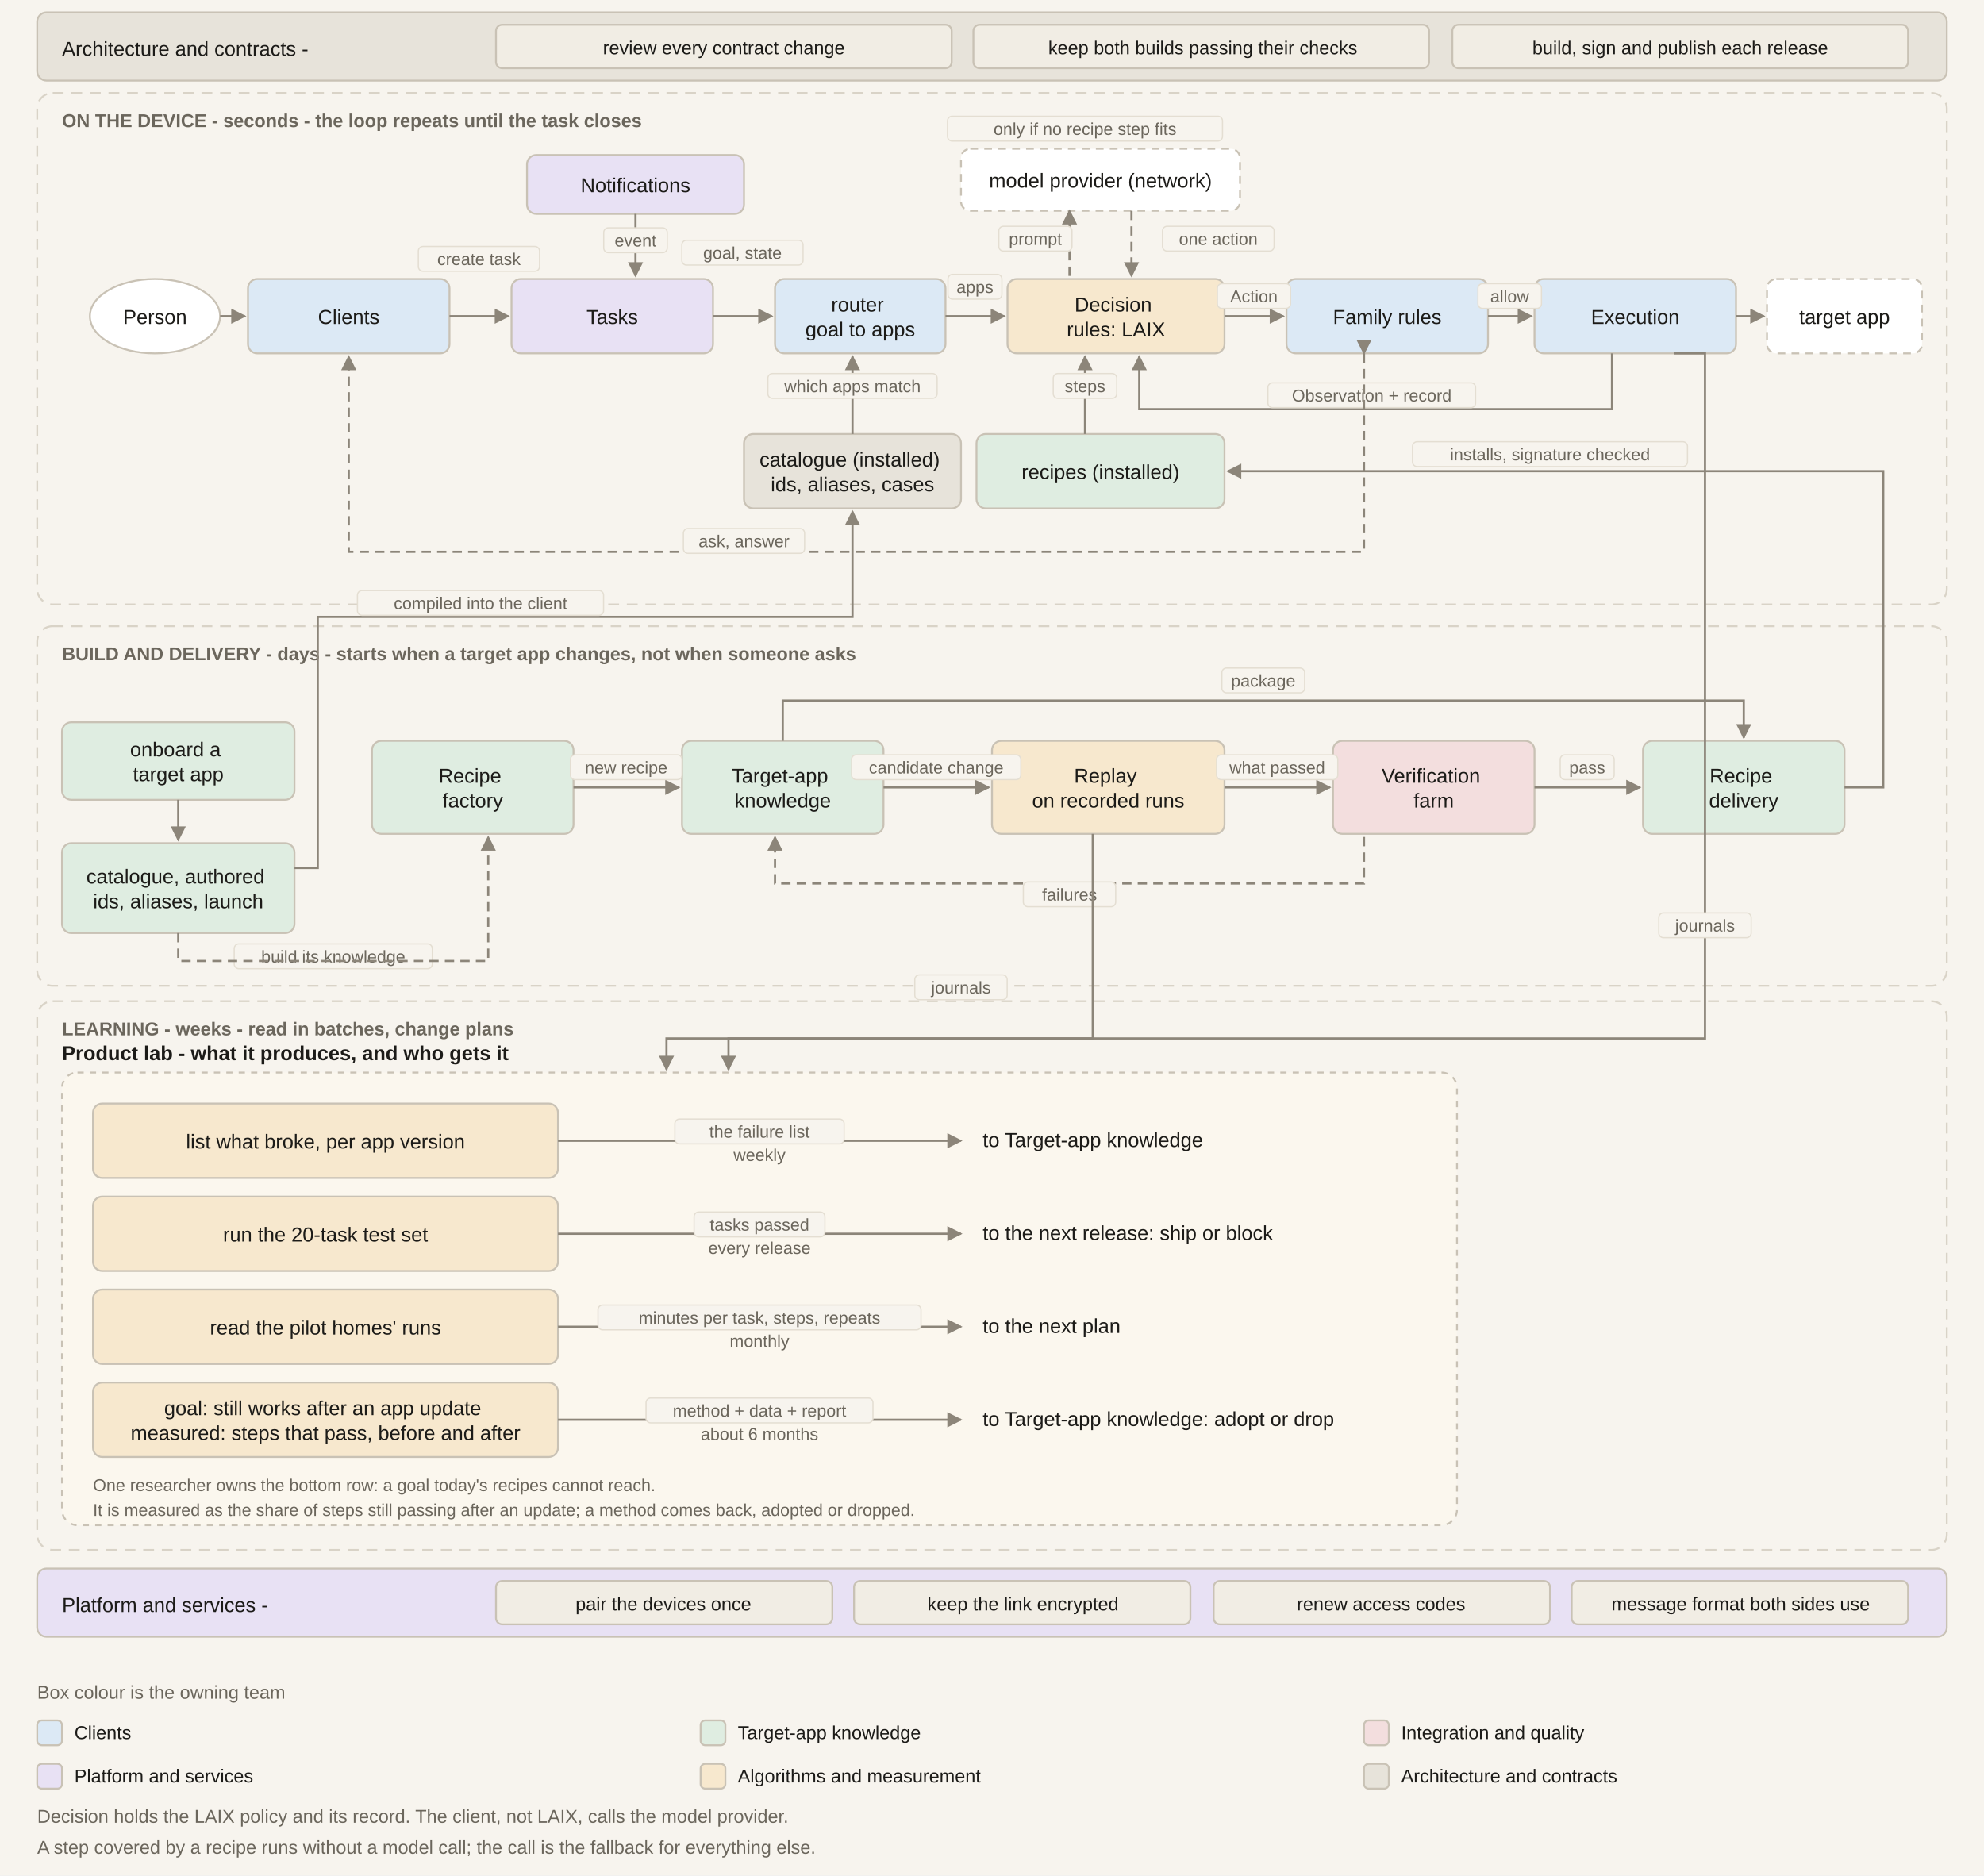
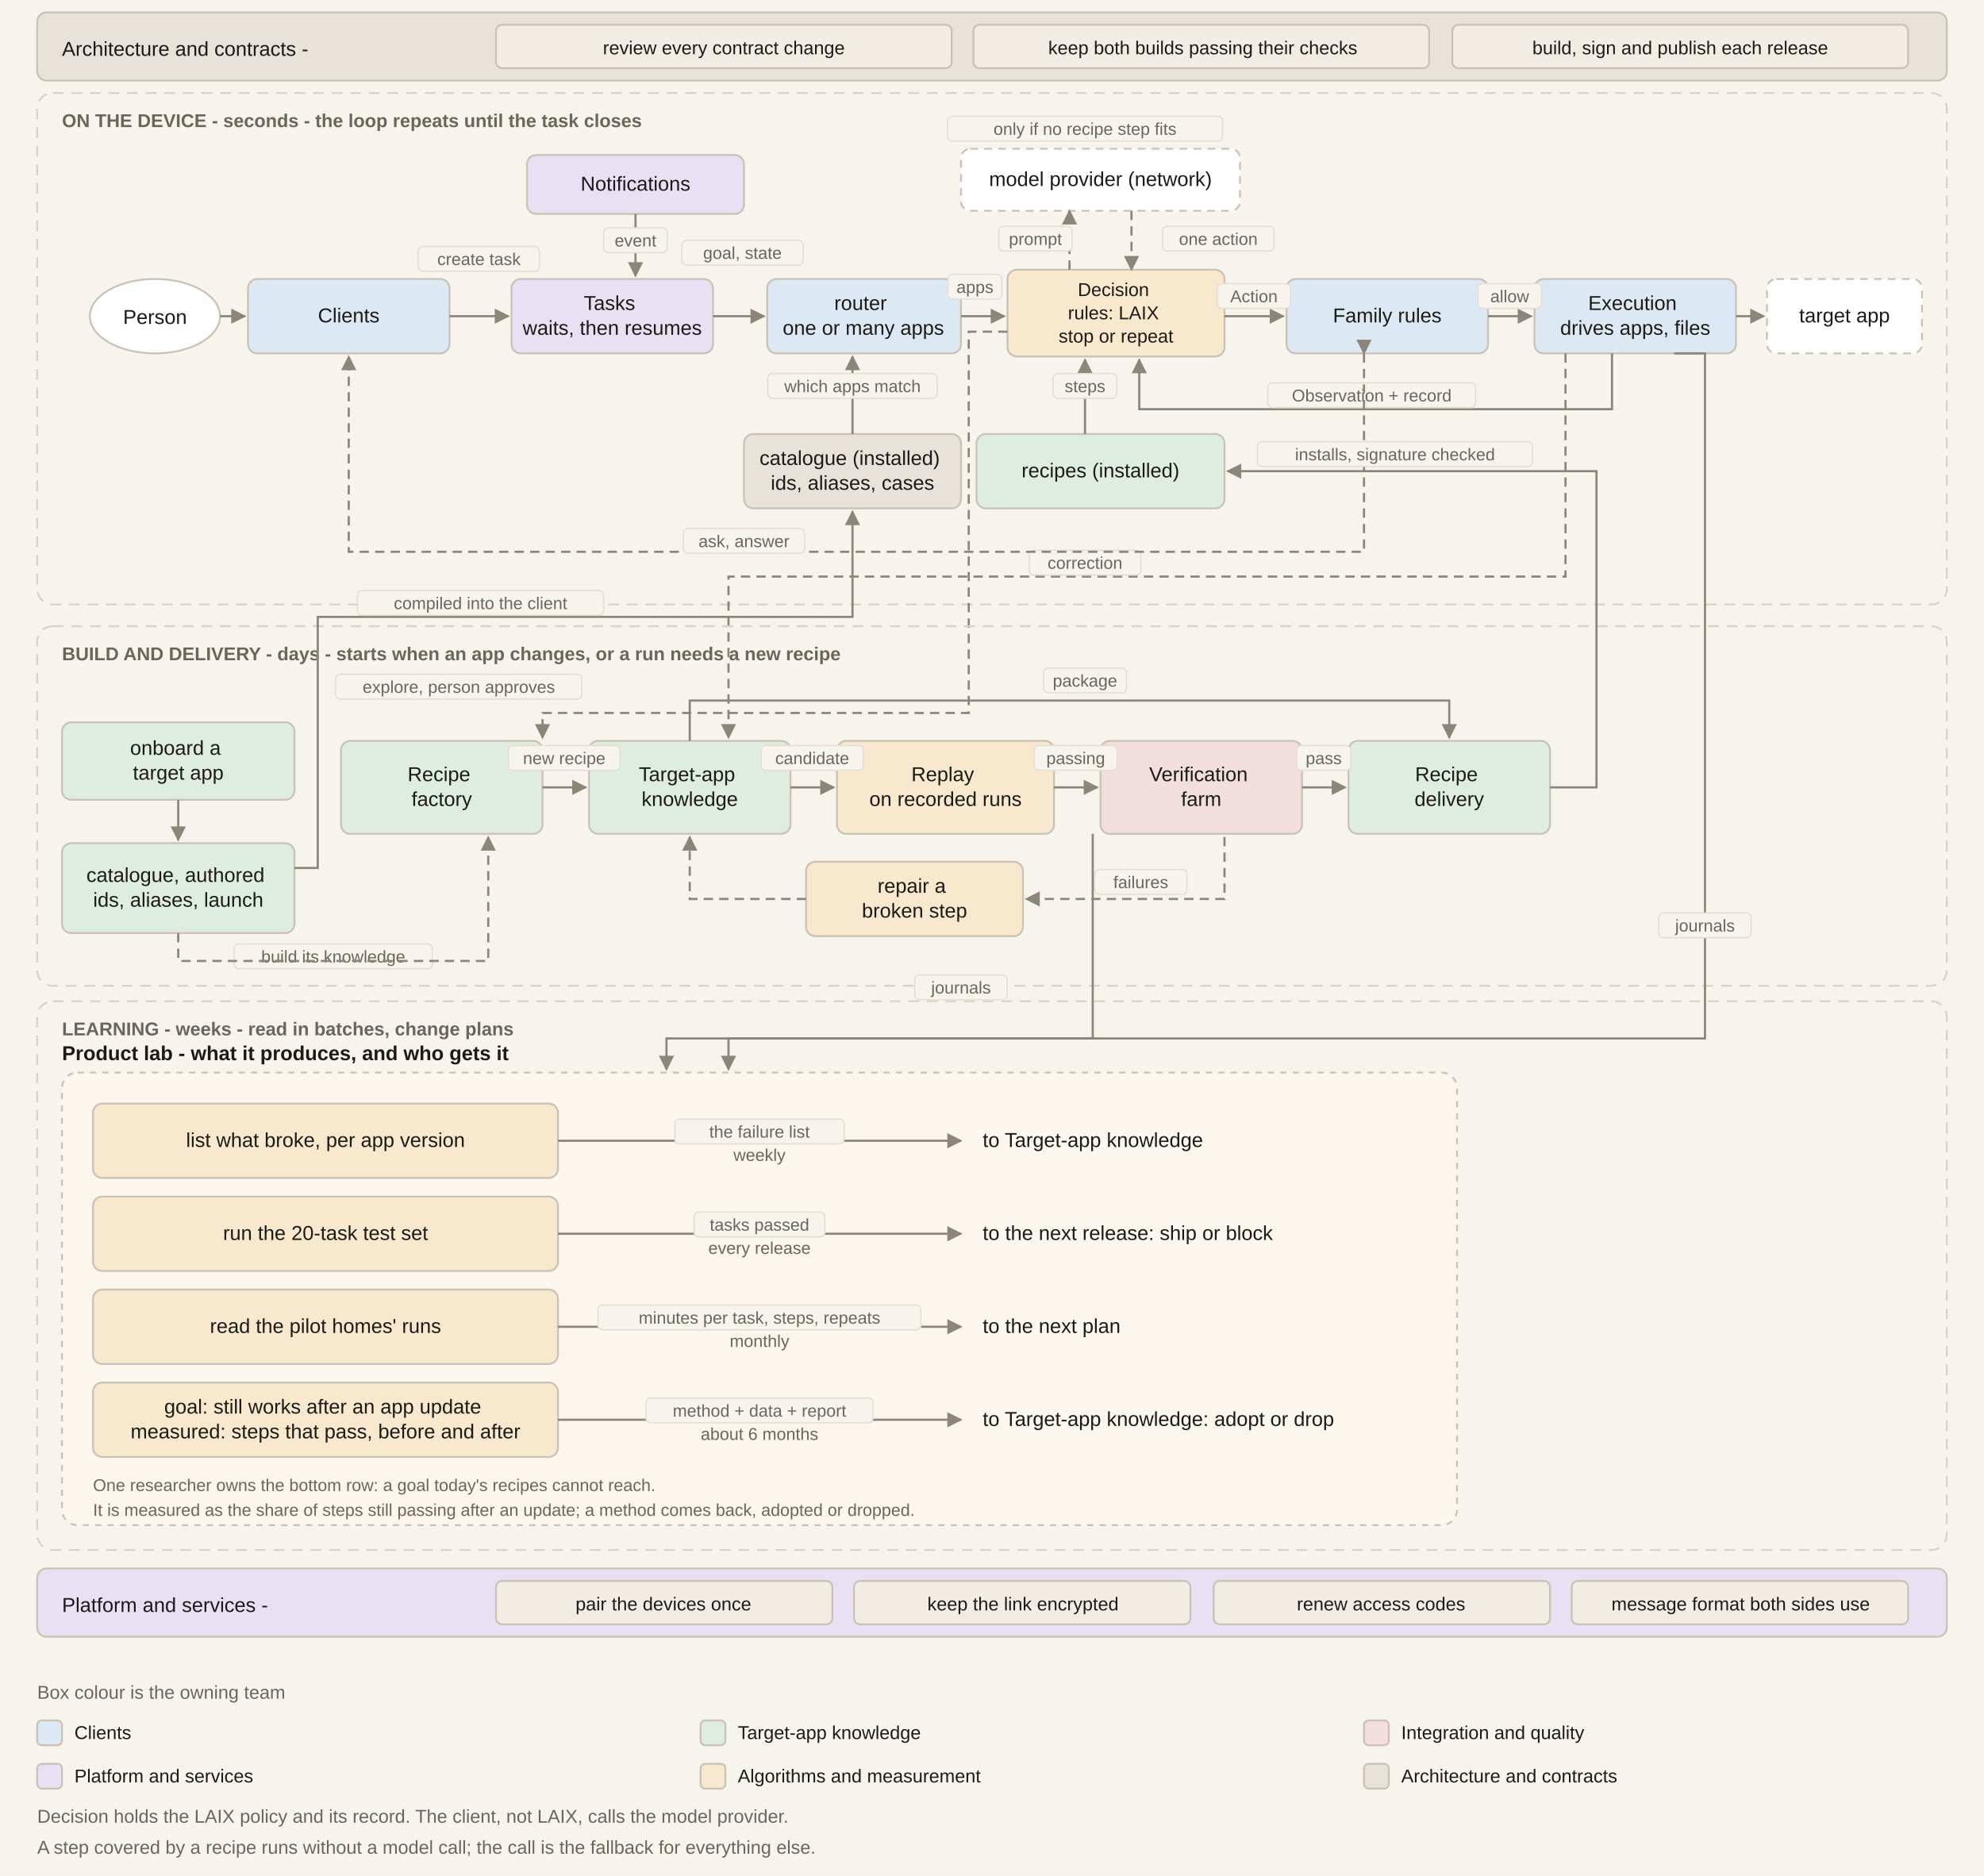
<svg xmlns="http://www.w3.org/2000/svg" width="1280" height="1210" viewBox="0 0 1280 1210" font-family="Segoe UI, Arial, sans-serif">
  <defs>
    <marker id="head" viewBox="0 0 10 10" refX="9" refY="5" markerWidth="7" markerHeight="7" orient="auto-start-reverse">
      <path d="M0,0 L10,5 L0,10 z" fill="#8C8579" />
    </marker>
    <marker id="tail" viewBox="0 0 10 10" refX="1" refY="5" markerWidth="7" markerHeight="7" orient="auto-start-reverse">
      <path d="M10,0 L0,5 L10,10 z" fill="#8C8579" />
    </marker>
  </defs>
  <rect x="0" y="0" width="1280" height="1210" rx="0" fill="#F7F4EE" stroke="none" stroke-width="1.2" />
  <rect x="24" y="8" width="1232" height="44" rx="6" fill="#E7E3DA" stroke="#C9C2B5" stroke-width="1.2" />
  <text x="40" y="36" font-size="13" fill="#1C1B18" font-weight="400" text-anchor="start">
    <tspan x="40" dy="0">Architecture and contracts -</tspan>
  </text>
  <rect x="320" y="16" width="294" height="28" rx="4" fill="#F1EDE4" stroke="#C9C2B5" stroke-width="1.2" />
  <text x="467" y="35" font-size="12" fill="#1C1B18" font-weight="400" text-anchor="middle">
    <tspan x="467" dy="0">review every contract change</tspan>
  </text>
  <rect x="628" y="16" width="294" height="28" rx="4" fill="#F1EDE4" stroke="#C9C2B5" stroke-width="1.2" />
  <text x="776" y="35" font-size="12" fill="#1C1B18" font-weight="400" text-anchor="middle">
    <tspan x="776" dy="0">keep both builds passing their checks</tspan>
  </text>
  <rect x="937" y="16" width="294" height="28" rx="4" fill="#F1EDE4" stroke="#C9C2B5" stroke-width="1.2" />
  <text x="1084" y="35" font-size="12" fill="#1C1B18" font-weight="400" text-anchor="middle">
    <tspan x="1084" dy="0">build, sign and publish each release</tspan>
  </text>
  <rect x="24" y="60" width="1232" height="330" rx="10" fill="none" stroke="#D9D3C7" stroke-width="1.2" stroke-dasharray="7 5" />
  <text x="40" y="82" font-size="12" fill="#6B665C" font-weight="600" text-anchor="start">
    <tspan x="40" dy="0">ON THE DEVICE - seconds - the loop repeats until the task closes</tspan>
  </text>
  <ellipse cx="100" cy="204" rx="42" ry="24" fill="#FFFFFF" stroke="#C9C2B5" stroke-width="1.2" />
  <text x="100" y="209" font-size="13" fill="#1C1B18" font-weight="400" text-anchor="middle">
    <tspan x="100" dy="0">Person</tspan>
  </text>
  <rect x="160" y="180" width="130" height="48" rx="6" fill="#DCE9F5" stroke="#C9C2B5" stroke-width="1.2" />
-   <text x="225" y="209" font-size="13" fill="#1C1B18" font-weight="400" text-anchor="middle">
+   <text x="225" y="208" font-size="13" fill="#1C1B18" font-weight="400" text-anchor="middle">
    <tspan x="225" dy="0">Clients</tspan>
  </text>
  <rect x="330" y="180" width="130" height="48" rx="6" fill="#E8E1F4" stroke="#C9C2B5" stroke-width="1.2" />
-   <text x="395" y="209" font-size="13" fill="#1C1B18" font-weight="400" text-anchor="middle">
+   <text x="395" y="200" font-size="13" fill="#1C1B18" font-weight="400" text-anchor="middle">
    <tspan x="395" dy="0">Tasks</tspan>
-   </text>
-   <rect x="500" y="180" width="110" height="48" rx="6" fill="#DCE9F5" stroke="#C9C2B5" stroke-width="1.2" />
-   <text x="555" y="201" font-size="13" fill="#1C1B18" font-weight="400" text-anchor="middle">
-     <tspan x="555" dy="0">router</tspan>
-     <tspan x="555" dy="16">goal to apps</tspan>
-   </text>
-   <rect x="650" y="180" width="140" height="48" rx="6" fill="#F7E8CE" stroke="#C9C2B5" stroke-width="1.2" />
-   <text x="720" y="201" font-size="13" fill="#1C1B18" font-weight="400" text-anchor="middle">
+     <tspan x="395" dy="16">waits, then resumes</tspan>
+   </text>
+   <rect x="495" y="180" width="125" height="48" rx="6" fill="#DCE9F5" stroke="#C9C2B5" stroke-width="1.2" />
+   <text x="557" y="200" font-size="13" fill="#1C1B18" font-weight="400" text-anchor="middle">
+     <tspan x="557" dy="0">router</tspan>
+     <tspan x="557" dy="16">one or many apps</tspan>
+   </text>
+   <rect x="650" y="174" width="140" height="56" rx="6" fill="#F7E8CE" stroke="#C9C2B5" stroke-width="1.2" />
+   <text x="720" y="191" font-size="12" fill="#1C1B18" font-weight="400" text-anchor="middle">
    <tspan x="720" dy="0">Decision</tspan>
-     <tspan x="720" dy="16">rules: LAIX</tspan>
+     <tspan x="720" dy="15">rules: LAIX</tspan>
+     <tspan x="720" dy="15">stop or repeat</tspan>
  </text>
  <rect x="830" y="180" width="130" height="48" rx="6" fill="#DCE9F5" stroke="#C9C2B5" stroke-width="1.2" />
-   <text x="895" y="209" font-size="13" fill="#1C1B18" font-weight="400" text-anchor="middle">
+   <text x="895" y="208" font-size="13" fill="#1C1B18" font-weight="400" text-anchor="middle">
    <tspan x="895" dy="0">Family rules</tspan>
  </text>
  <rect x="990" y="180" width="130" height="48" rx="6" fill="#DCE9F5" stroke="#C9C2B5" stroke-width="1.2" />
-   <text x="1055" y="209" font-size="13" fill="#1C1B18" font-weight="400" text-anchor="middle">
+   <text x="1055" y="200" font-size="13" fill="#1C1B18" font-weight="400" text-anchor="middle">
    <tspan x="1055" dy="0">Execution</tspan>
+     <tspan x="1055" dy="16">drives apps, files</tspan>
  </text>
  <rect x="1140" y="180" width="100" height="48" rx="6" fill="#FFFFFF" stroke="#C9C2B5" stroke-width="1.2" stroke-dasharray="5 4" />
-   <text x="1190" y="209" font-size="13" fill="#1C1B18" font-weight="400" text-anchor="middle">
+   <text x="1190" y="208" font-size="13" fill="#1C1B18" font-weight="400" text-anchor="middle">
    <tspan x="1190" dy="0">target app</tspan>
  </text>
  <rect x="340" y="100" width="140" height="38" rx="6" fill="#E8E1F4" stroke="#C9C2B5" stroke-width="1.2" />
-   <text x="410" y="124" font-size="13" fill="#1C1B18" font-weight="400" text-anchor="middle">
+   <text x="410" y="123" font-size="13" fill="#1C1B18" font-weight="400" text-anchor="middle">
    <tspan x="410" dy="0">Notifications</tspan>
  </text>
  <rect x="620" y="96" width="180" height="40" rx="6" fill="#FFFFFF" stroke="#C9C2B5" stroke-width="1.2" stroke-dasharray="5 4" />
-   <text x="710" y="121" font-size="13" fill="#1C1B18" font-weight="400" text-anchor="middle">
+   <text x="710" y="120" font-size="13" fill="#1C1B18" font-weight="400" text-anchor="middle">
    <tspan x="710" dy="0">model provider (network)</tspan>
  </text>
  <rect x="480" y="280" width="140" height="48" rx="6" fill="#E7E3DA" stroke="#C9C2B5" stroke-width="1.2" />
-   <text x="550" y="301" font-size="13" fill="#1C1B18" font-weight="400" text-anchor="middle">
+   <text x="550" y="300" font-size="13" fill="#1C1B18" font-weight="400" text-anchor="middle">
    <tspan x="550" dy="0">catalogue (installed)</tspan>
    <tspan x="550" dy="16">ids, aliases, cases</tspan>
  </text>
  <rect x="630" y="280" width="160" height="48" rx="6" fill="#DFEDE1" stroke="#C9C2B5" stroke-width="1.2" />
-   <text x="710" y="309" font-size="13" fill="#1C1B18" font-weight="400" text-anchor="middle">
+   <text x="710" y="308" font-size="13" fill="#1C1B18" font-weight="400" text-anchor="middle">
    <tspan x="710" dy="0">recipes (installed)</tspan>
  </text>
  <path d="M142,204 L158,204" fill="none" stroke="#8C8579" stroke-width="1.4" marker-end="url(#head)" />
  <path d="M290,204 L328,204" fill="none" stroke="#8C8579" stroke-width="1.4" marker-end="url(#head)" />
  <g>
    <rect x="269.9" y="159" width="78.2" height="16" rx="3" fill="#F7F4EE" stroke="#E4DED2" stroke-width="0.8" />
    <text x="309" y="171" font-size="11" fill="#6B665C" font-weight="400" text-anchor="middle">
      <tspan x="309" dy="0">create task</tspan>
    </text>
  </g>
-   <path d="M460,204 L498,204" fill="none" stroke="#8C8579" stroke-width="1.4" marker-end="url(#head)" />
+   <path d="M460,204 L493,204" fill="none" stroke="#8C8579" stroke-width="1.4" marker-end="url(#head)" />
  <g>
    <rect x="439.9" y="155" width="78.2" height="16" rx="3" fill="#F7F4EE" stroke="#E4DED2" stroke-width="0.8" />
    <text x="479" y="167" font-size="11" fill="#6B665C" font-weight="400" text-anchor="middle">
      <tspan x="479" dy="0">goal, state</tspan>
    </text>
  </g>
-   <path d="M610,204 L648,204" fill="none" stroke="#8C8579" stroke-width="1.4" marker-end="url(#head)" />
+   <path d="M620,204 L648,204" fill="none" stroke="#8C8579" stroke-width="1.4" marker-end="url(#head)" />
  <g>
    <rect x="611.6" y="177" width="34.8" height="16" rx="3" fill="#F7F4EE" stroke="#E4DED2" stroke-width="0.8" />
    <text x="629" y="189" font-size="11" fill="#6B665C" font-weight="400" text-anchor="middle">
      <tspan x="629" dy="0">apps</tspan>
    </text>
  </g>
  <path d="M790,204 L828,204" fill="none" stroke="#8C8579" stroke-width="1.4" marker-end="url(#head)" />
  <g>
    <rect x="785.4" y="183" width="47.2" height="16" rx="3" fill="#F7F4EE" stroke="#E4DED2" stroke-width="0.8" />
    <text x="809" y="195" font-size="11" fill="#6B665C" font-weight="400" text-anchor="middle">
      <tspan x="809" dy="0">Action</tspan>
    </text>
  </g>
  <path d="M960,204 L988,204" fill="none" stroke="#8C8579" stroke-width="1.4" marker-end="url(#head)" />
  <g>
    <rect x="953.5" y="183" width="41.0" height="16" rx="3" fill="#F7F4EE" stroke="#E4DED2" stroke-width="0.8" />
    <text x="974" y="195" font-size="11" fill="#6B665C" font-weight="400" text-anchor="middle">
      <tspan x="974" dy="0">allow</tspan>
    </text>
  </g>
  <path d="M1120,204 L1138,204" fill="none" stroke="#8C8579" stroke-width="1.4" marker-end="url(#head)" />
  <path d="M410,138 L410,178" fill="none" stroke="#8C8579" stroke-width="1.4" marker-end="url(#head)" />
  <g>
    <rect x="389.5" y="147" width="41.0" height="16" rx="3" fill="#F7F4EE" stroke="#E4DED2" stroke-width="0.8" />
    <text x="410" y="159" font-size="11" fill="#6B665C" font-weight="400" text-anchor="middle">
      <tspan x="410" dy="0">event</tspan>
    </text>
  </g>
-   <path d="M690,178 L690,136" fill="none" stroke="#8C8579" stroke-width="1.4" stroke-dasharray="6 4" marker-end="url(#head)" />
-   <path d="M730,136 L730,178" fill="none" stroke="#8C8579" stroke-width="1.4" stroke-dasharray="6 4" marker-end="url(#head)" />
+   <path d="M690,174 L690,136" fill="none" stroke="#8C8579" stroke-width="1.4" stroke-dasharray="6 4" marker-end="url(#head)" />
+   <path d="M730,136 L730,174" fill="none" stroke="#8C8579" stroke-width="1.4" stroke-dasharray="6 4" marker-end="url(#head)" />
  <g>
    <rect x="644.4" y="146" width="47.2" height="16" rx="3" fill="#F7F4EE" stroke="#E4DED2" stroke-width="0.8" />
    <text x="668" y="158" font-size="11" fill="#6B665C" font-weight="400" text-anchor="middle">
      <tspan x="668" dy="0">prompt</tspan>
    </text>
  </g>
  <g>
    <rect x="750.0" y="146" width="72.0" height="16" rx="3" fill="#F7F4EE" stroke="#E4DED2" stroke-width="0.8" />
    <text x="786" y="158" font-size="11" fill="#6B665C" font-weight="400" text-anchor="middle">
      <tspan x="786" dy="0">one action</tspan>
    </text>
  </g>
  <g>
    <rect x="611.3" y="75" width="177.4" height="16" rx="3" fill="#F7F4EE" stroke="#E4DED2" stroke-width="0.8" />
    <text x="700" y="87" font-size="11" fill="#6B665C" font-weight="400" text-anchor="middle">
      <tspan x="700" dy="0">only if no recipe step fits</tspan>
    </text>
  </g>
  <path d="M550,280 L550,230" fill="none" stroke="#8C8579" stroke-width="1.4" marker-end="url(#head)" />
  <g>
    <rect x="495.4" y="241" width="109.2" height="16" rx="3" fill="#F7F4EE" stroke="#E4DED2" stroke-width="0.8" />
    <text x="550" y="253" font-size="11" fill="#6B665C" font-weight="400" text-anchor="middle">
      <tspan x="550" dy="0">which apps match</tspan>
    </text>
  </g>
-   <path d="M700,280 L700,230" fill="none" stroke="#8C8579" stroke-width="1.4" marker-end="url(#head)" />
+   <path d="M700,280 L700,232" fill="none" stroke="#8C8579" stroke-width="1.4" marker-end="url(#head)" />
  <g>
    <rect x="679.5" y="241" width="41.0" height="16" rx="3" fill="#F7F4EE" stroke="#E4DED2" stroke-width="0.8" />
    <text x="700" y="253" font-size="11" fill="#6B665C" font-weight="400" text-anchor="middle">
      <tspan x="700" dy="0">steps</tspan>
    </text>
  </g>
-   <path d="M1040,228 L1040,264 L735,264 L735,230" fill="none" stroke="#8C8579" stroke-width="1.4" marker-end="url(#head)" />
+   <path d="M1040,228 L1040,264 L735,264 L735,232" fill="none" stroke="#8C8579" stroke-width="1.4" marker-end="url(#head)" />
  <g>
    <rect x="818.0" y="247" width="134.0" height="16" rx="3" fill="#F7F4EE" stroke="#E4DED2" stroke-width="0.8" />
    <text x="885" y="259" font-size="11" fill="#6B665C" font-weight="400" text-anchor="middle">
      <tspan x="885" dy="0">Observation + record</tspan>
    </text>
  </g>
+   <path d="M1010,228 L1010,372 L470,372 L470,476" fill="none" stroke="#8C8579" stroke-width="1.4" stroke-dasharray="6 4" marker-end="url(#head)" />
+   <g>
+     <rect x="664.0" y="355" width="72.0" height="16" rx="3" fill="#F7F4EE" stroke="#E4DED2" stroke-width="0.8" />
+     <text x="700" y="367" font-size="11" fill="#6B665C" font-weight="400" text-anchor="middle">
+       <tspan x="700" dy="0">correction</tspan>
+     </text>
+   </g>
+   <path d="M650,214 L625,214 L625,460 L350,460 L350,476" fill="none" stroke="#8C8579" stroke-width="1.4" stroke-dasharray="6 4" marker-end="url(#head)" />
+   <g>
+     <rect x="216.6" y="435" width="158.8" height="16" rx="3" fill="#F7F4EE" stroke="#E4DED2" stroke-width="0.8" />
+     <text x="296" y="447" font-size="11" fill="#6B665C" font-weight="400" text-anchor="middle">
+       <tspan x="296" dy="0">explore, person approves</tspan>
+     </text>
+   </g>
  <path d="M880,228 L880,356 L225,356 L225,230" fill="none" stroke="#8C8579" stroke-width="1.4" stroke-dasharray="6 4" marker-end="url(#head)" marker-start="url(#tail)" />
  <g>
    <rect x="440.9" y="341" width="78.2" height="16" rx="3" fill="#F7F4EE" stroke="#E4DED2" stroke-width="0.8" />
    <text x="480" y="353" font-size="11" fill="#6B665C" font-weight="400" text-anchor="middle">
      <tspan x="480" dy="0">ask, answer</tspan>
    </text>
  </g>
  <rect x="24" y="404" width="1232" height="232" rx="10" fill="none" stroke="#D9D3C7" stroke-width="1.2" stroke-dasharray="7 5" />
  <text x="40" y="426" font-size="12" fill="#6B665C" font-weight="600" text-anchor="start">
-     <tspan x="40" dy="0">BUILD AND DELIVERY - days - starts when a target app changes, not when someone asks</tspan>
-   </text>
-   <rect x="240" y="478" width="130" height="60" rx="6" fill="#DFEDE1" stroke="#C9C2B5" stroke-width="1.2" />
-   <text x="305" y="505" font-size="13" fill="#1C1B18" font-weight="400" text-anchor="middle">
-     <tspan x="305" dy="0">Recipe</tspan>
-     <tspan x="305" dy="16">factory</tspan>
-   </text>
-   <rect x="440" y="478" width="130" height="60" rx="6" fill="#DFEDE1" stroke="#C9C2B5" stroke-width="1.2" />
-   <text x="505" y="505" font-size="13" fill="#1C1B18" font-weight="400" text-anchor="middle">
-     <tspan x="505" dy="0">Target-app</tspan>
-     <tspan x="505" dy="16">knowledge</tspan>
-   </text>
-   <rect x="860" y="478" width="130" height="60" rx="6" fill="#F3DEDE" stroke="#C9C2B5" stroke-width="1.2" />
-   <text x="925" y="505" font-size="13" fill="#1C1B18" font-weight="400" text-anchor="middle">
-     <tspan x="925" dy="0">Verification</tspan>
-     <tspan x="925" dy="16">farm</tspan>
-   </text>
-   <rect x="1060" y="478" width="130" height="60" rx="6" fill="#DFEDE1" stroke="#C9C2B5" stroke-width="1.2" />
-   <text x="1125" y="505" font-size="13" fill="#1C1B18" font-weight="400" text-anchor="middle">
-     <tspan x="1125" dy="0">Recipe</tspan>
-     <tspan x="1125" dy="16">delivery</tspan>
+     <tspan x="40" dy="0">BUILD AND DELIVERY - days - starts when an app changes, or a run needs a new recipe</tspan>
+   </text>
+   <rect x="220" y="478" width="130" height="60" rx="6" fill="#DFEDE1" stroke="#C9C2B5" stroke-width="1.2" />
+   <text x="285" y="504" font-size="13" fill="#1C1B18" font-weight="400" text-anchor="middle">
+     <tspan x="285" dy="0">Recipe</tspan>
+     <tspan x="285" dy="16">factory</tspan>
+   </text>
+   <rect x="380" y="478" width="130" height="60" rx="6" fill="#DFEDE1" stroke="#C9C2B5" stroke-width="1.2" />
+   <text x="445" y="504" font-size="13" fill="#1C1B18" font-weight="400" text-anchor="middle">
+     <tspan x="445" dy="0">Target-app</tspan>
+     <tspan x="445" dy="16">knowledge</tspan>
+   </text>
+   <rect x="540" y="478" width="140" height="60" rx="6" fill="#F7E8CE" stroke="#C9C2B5" stroke-width="1.2" />
+   <text x="610" y="504" font-size="13" fill="#1C1B18" font-weight="400" text-anchor="middle">
+     <tspan x="610" dy="0">Replay</tspan>
+     <tspan x="610" dy="16">on recorded runs</tspan>
+   </text>
+   <rect x="710" y="478" width="130" height="60" rx="6" fill="#F3DEDE" stroke="#C9C2B5" stroke-width="1.2" />
+   <text x="775" y="504" font-size="13" fill="#1C1B18" font-weight="400" text-anchor="middle">
+     <tspan x="775" dy="0">Verification</tspan>
+     <tspan x="775" dy="16">farm</tspan>
+   </text>
+   <rect x="870" y="478" width="130" height="60" rx="6" fill="#DFEDE1" stroke="#C9C2B5" stroke-width="1.2" />
+   <text x="935" y="504" font-size="13" fill="#1C1B18" font-weight="400" text-anchor="middle">
+     <tspan x="935" dy="0">Recipe</tspan>
+     <tspan x="935" dy="16">delivery</tspan>
+   </text>
+   <rect x="520" y="556" width="140" height="48" rx="6" fill="#F7E8CE" stroke="#C9C2B5" stroke-width="1.2" />
+   <text x="590" y="576" font-size="13" fill="#1C1B18" font-weight="400" text-anchor="middle">
+     <tspan x="590" dy="0">repair a</tspan>
+     <tspan x="590" dy="16">broken step</tspan>
  </text>
  <rect x="40" y="466" width="150" height="50" rx="6" fill="#DFEDE1" stroke="#C9C2B5" stroke-width="1.2" />
-   <text x="115" y="488" font-size="13" fill="#1C1B18" font-weight="400" text-anchor="middle">
+   <text x="115" y="487" font-size="13" fill="#1C1B18" font-weight="400" text-anchor="middle">
    <tspan x="115" dy="0">onboard a</tspan>
    <tspan x="115" dy="16">target app</tspan>
  </text>
  <rect x="40" y="544" width="150" height="58" rx="6" fill="#DFEDE1" stroke="#C9C2B5" stroke-width="1.2" />
-   <text x="115" y="570" font-size="13" fill="#1C1B18" font-weight="400" text-anchor="middle">
+   <text x="115" y="569" font-size="13" fill="#1C1B18" font-weight="400" text-anchor="middle">
    <tspan x="115" dy="0">catalogue, authored</tspan>
    <tspan x="115" dy="16">ids, aliases, launch</tspan>
  </text>
  <path d="M115,516 L115,542" fill="none" stroke="#8C8579" stroke-width="1.4" marker-end="url(#head)" />
  <g>
    <rect x="151.1" y="609" width="127.8" height="16" rx="3" fill="#F7F4EE" stroke="#E4DED2" stroke-width="0.8" />
    <text x="215" y="621" font-size="11" fill="#6B665C" font-weight="400" text-anchor="middle">
      <tspan x="215" dy="0">build its knowledge</tspan>
    </text>
  </g>
  <path d="M115,602 L115,620 L315,620 L315,540" fill="none" stroke="#8C8579" stroke-width="1.4" stroke-dasharray="6 4" marker-end="url(#head)" />
  <path d="M190,560 L205,560 L205,398 L550,398 L550,330" fill="none" stroke="#8C8579" stroke-width="1.4" marker-end="url(#head)" />
  <g>
    <rect x="230.6" y="381" width="158.8" height="16" rx="3" fill="#F7F4EE" stroke="#E4DED2" stroke-width="0.8" />
    <text x="310" y="393" font-size="11" fill="#6B665C" font-weight="400" text-anchor="middle">
      <tspan x="310" dy="0">compiled into the client</tspan>
    </text>
  </g>
-   <path d="M370,508 L438,508" fill="none" stroke="#8C8579" stroke-width="1.4" marker-end="url(#head)" />
-   <g>
-     <rect x="368.0" y="487" width="72.0" height="16" rx="3" fill="#F7F4EE" stroke="#E4DED2" stroke-width="0.8" />
-     <text x="404" y="499" font-size="11" fill="#6B665C" font-weight="400" text-anchor="middle">
-       <tspan x="404" dy="0">new recipe</tspan>
-     </text>
-   </g>
-   <rect x="640" y="478" width="150" height="60" rx="6" fill="#F7E8CE" stroke="#C9C2B5" stroke-width="1.2" />
-   <text x="715" y="505" font-size="13" fill="#1C1B18" font-weight="400" text-anchor="middle">
-     <tspan x="715" dy="0">Replay</tspan>
-     <tspan x="715" dy="16">on recorded runs</tspan>
-   </text>
-   <path d="M570,508 L638,508" fill="none" stroke="#8C8579" stroke-width="1.4" marker-end="url(#head)" />
-   <g>
-     <rect x="549.4" y="487" width="109.2" height="16" rx="3" fill="#F7F4EE" stroke="#E4DED2" stroke-width="0.8" />
-     <text x="604" y="499" font-size="11" fill="#6B665C" font-weight="400" text-anchor="middle">
-       <tspan x="604" dy="0">candidate change</tspan>
-     </text>
-   </g>
-   <path d="M790,508 L858,508" fill="none" stroke="#8C8579" stroke-width="1.4" marker-end="url(#head)" />
-   <g>
-     <rect x="784.9" y="487" width="78.2" height="16" rx="3" fill="#F7F4EE" stroke="#E4DED2" stroke-width="0.8" />
-     <text x="824" y="499" font-size="11" fill="#6B665C" font-weight="400" text-anchor="middle">
-       <tspan x="824" dy="0">what passed</tspan>
-     </text>
-   </g>
-   <path d="M880,540 L880,570 L500,570 L500,540" fill="none" stroke="#8C8579" stroke-width="1.4" stroke-dasharray="6 4" marker-end="url(#head)" />
-   <g>
-     <rect x="660.2" y="569" width="59.6" height="16" rx="3" fill="#F7F4EE" stroke="#E4DED2" stroke-width="0.8" />
-     <text x="690" y="581" font-size="11" fill="#6B665C" font-weight="400" text-anchor="middle">
-       <tspan x="690" dy="0">failures</tspan>
-     </text>
-   </g>
-   <path d="M990,508 L1058,508" fill="none" stroke="#8C8579" stroke-width="1.4" marker-end="url(#head)" />
-   <g>
-     <rect x="1006.6" y="487" width="34.8" height="16" rx="3" fill="#F7F4EE" stroke="#E4DED2" stroke-width="0.8" />
-     <text x="1024" y="499" font-size="11" fill="#6B665C" font-weight="400" text-anchor="middle">
-       <tspan x="1024" dy="0">pass</tspan>
-     </text>
-   </g>
-   <path d="M505,478 L505,452 L1125,452 L1125,476" fill="none" stroke="#8C8579" stroke-width="1.4" marker-end="url(#head)" />
-   <g>
-     <rect x="788.3" y="431" width="53.4" height="16" rx="3" fill="#F7F4EE" stroke="#E4DED2" stroke-width="0.8" />
-     <text x="815" y="443" font-size="11" fill="#6B665C" font-weight="400" text-anchor="middle">
-       <tspan x="815" dy="0">package</tspan>
-     </text>
-   </g>
-   <path d="M1190,508 L1215,508 L1215,304 L792,304" fill="none" stroke="#8C8579" stroke-width="1.4" marker-end="url(#head)" />
-   <g>
-     <rect x="911.3" y="285" width="177.4" height="16" rx="3" fill="#F7F4EE" stroke="#E4DED2" stroke-width="0.8" />
-     <text x="1000" y="297" font-size="11" fill="#6B665C" font-weight="400" text-anchor="middle">
-       <tspan x="1000" dy="0">installs, signature checked</tspan>
+   <path d="M350,508 L378,508" fill="none" stroke="#8C8579" stroke-width="1.4" marker-end="url(#head)" />
+   <g>
+     <rect x="328.0" y="481" width="72.0" height="16" rx="3" fill="#F7F4EE" stroke="#E4DED2" stroke-width="0.8" />
+     <text x="364" y="493" font-size="11" fill="#6B665C" font-weight="400" text-anchor="middle">
+       <tspan x="364" dy="0">new recipe</tspan>
+     </text>
+   </g>
+   <path d="M510,508 L538,508" fill="none" stroke="#8C8579" stroke-width="1.4" marker-end="url(#head)" />
+   <g>
+     <rect x="491.1" y="481" width="65.8" height="16" rx="3" fill="#F7F4EE" stroke="#E4DED2" stroke-width="0.8" />
+     <text x="524" y="493" font-size="11" fill="#6B665C" font-weight="400" text-anchor="middle">
+       <tspan x="524" dy="0">candidate</tspan>
+     </text>
+   </g>
+   <path d="M680,508 L708,508" fill="none" stroke="#8C8579" stroke-width="1.4" marker-end="url(#head)" />
+   <g>
+     <rect x="667.3" y="481" width="53.4" height="16" rx="3" fill="#F7F4EE" stroke="#E4DED2" stroke-width="0.8" />
+     <text x="694" y="493" font-size="11" fill="#6B665C" font-weight="400" text-anchor="middle">
+       <tspan x="694" dy="0">passing</tspan>
+     </text>
+   </g>
+   <path d="M840,508 L868,508" fill="none" stroke="#8C8579" stroke-width="1.4" marker-end="url(#head)" />
+   <g>
+     <rect x="836.6" y="481" width="34.8" height="16" rx="3" fill="#F7F4EE" stroke="#E4DED2" stroke-width="0.8" />
+     <text x="854" y="493" font-size="11" fill="#6B665C" font-weight="400" text-anchor="middle">
+       <tspan x="854" dy="0">pass</tspan>
+     </text>
+   </g>
+   <path d="M790,540 L790,580 L662,580" fill="none" stroke="#8C8579" stroke-width="1.4" stroke-dasharray="6 4" marker-end="url(#head)" />
+   <path d="M520,580 L445,580 L445,540" fill="none" stroke="#8C8579" stroke-width="1.4" stroke-dasharray="6 4" marker-end="url(#head)" />
+   <g>
+     <rect x="706.2" y="561" width="59.6" height="16" rx="3" fill="#F7F4EE" stroke="#E4DED2" stroke-width="0.8" />
+     <text x="736" y="573" font-size="11" fill="#6B665C" font-weight="400" text-anchor="middle">
+       <tspan x="736" dy="0">failures</tspan>
+     </text>
+   </g>
+   <path d="M445,478 L445,452 L935,452 L935,476" fill="none" stroke="#8C8579" stroke-width="1.4" marker-end="url(#head)" />
+   <g>
+     <rect x="673.3" y="431" width="53.4" height="16" rx="3" fill="#F7F4EE" stroke="#E4DED2" stroke-width="0.8" />
+     <text x="700" y="443" font-size="11" fill="#6B665C" font-weight="400" text-anchor="middle">
+       <tspan x="700" dy="0">package</tspan>
+     </text>
+   </g>
+   <path d="M1000,508 L1030,508 L1030,304 L792,304" fill="none" stroke="#8C8579" stroke-width="1.4" marker-end="url(#head)" />
+   <g>
+     <rect x="811.3" y="285" width="177.4" height="16" rx="3" fill="#F7F4EE" stroke="#E4DED2" stroke-width="0.8" />
+     <text x="900" y="297" font-size="11" fill="#6B665C" font-weight="400" text-anchor="middle">
+       <tspan x="900" dy="0">installs, signature checked</tspan>
    </text>
  </g>
  <rect x="24" y="646" width="1232" height="354" rx="10" fill="none" stroke="#D9D3C7" stroke-width="1.2" stroke-dasharray="7 5" />
  <text x="40" y="668" font-size="12" fill="#6B665C" font-weight="600" text-anchor="start">
    <tspan x="40" dy="0">LEARNING - weeks - read in batches, change plans</tspan>
  </text>
  <text x="40" y="684" font-size="13" fill="#1C1B18" font-weight="600" text-anchor="start">
    <tspan x="40" dy="0">Product lab - what it produces, and who gets it</tspan>
  </text>
  <rect x="40" y="692" width="900" height="292" rx="10" fill="#FBF7EE" stroke="#C9C2B5" stroke-width="1.2" stroke-dasharray="4 4" />
  <path d="M705,538 L705,670 L470,670 L470,690" fill="none" stroke="#8C8579" stroke-width="1.4" marker-end="url(#head)" />
  <g>
    <rect x="590.2" y="629" width="59.6" height="16" rx="3" fill="#F7F4EE" stroke="#E4DED2" stroke-width="0.8" />
    <text x="620" y="641" font-size="11" fill="#6B665C" font-weight="400" text-anchor="middle">
      <tspan x="620" dy="0">journals</tspan>
    </text>
  </g>
  <path d="M1080,228 L1100,228 L1100,670 L430,670 L430,690" fill="none" stroke="#8C8579" stroke-width="1.4" marker-end="url(#head)" />
  <g>
    <rect x="1070.2" y="589" width="59.6" height="16" rx="3" fill="#F7F4EE" stroke="#E4DED2" stroke-width="0.8" />
    <text x="1100" y="601" font-size="11" fill="#6B665C" font-weight="400" text-anchor="middle">
      <tspan x="1100" dy="0">journals</tspan>
    </text>
  </g>
  <rect x="60" y="712" width="300" height="48" rx="6" fill="#F7E8CE" stroke="#C9C2B5" stroke-width="1.2" />
-   <text x="210" y="741" font-size="13" fill="#1C1B18" font-weight="400" text-anchor="middle">
+   <text x="210" y="740" font-size="13" fill="#1C1B18" font-weight="400" text-anchor="middle">
    <tspan x="210" dy="0">list what broke, per app version</tspan>
  </text>
  <path d="M360,736 L620,736" fill="none" stroke="#8C8579" stroke-width="1.4" marker-end="url(#head)" />
  <g>
    <rect x="435.4" y="722" width="109.2" height="16" rx="3" fill="#F7F4EE" stroke="#E4DED2" stroke-width="0.8" />
    <text x="490" y="734" font-size="11" fill="#6B665C" font-weight="400" text-anchor="middle">
      <tspan x="490" dy="0">the failure list</tspan>
    </text>
  </g>
  <text x="490" y="749" font-size="11" fill="#6B665C" font-weight="400" text-anchor="middle">
    <tspan x="490" dy="0">weekly</tspan>
  </text>
  <text x="634" y="740" font-size="13" fill="#1C1B18" font-weight="400" text-anchor="start">
    <tspan x="634" dy="0">to Target-app knowledge</tspan>
  </text>
  <rect x="60" y="772" width="300" height="48" rx="6" fill="#F7E8CE" stroke="#C9C2B5" stroke-width="1.2" />
-   <text x="210" y="801" font-size="13" fill="#1C1B18" font-weight="400" text-anchor="middle">
+   <text x="210" y="800" font-size="13" fill="#1C1B18" font-weight="400" text-anchor="middle">
    <tspan x="210" dy="0">run the 20-task test set</tspan>
  </text>
  <path d="M360,796 L620,796" fill="none" stroke="#8C8579" stroke-width="1.4" marker-end="url(#head)" />
  <g>
    <rect x="447.8" y="782" width="84.4" height="16" rx="3" fill="#F7F4EE" stroke="#E4DED2" stroke-width="0.8" />
    <text x="490" y="794" font-size="11" fill="#6B665C" font-weight="400" text-anchor="middle">
      <tspan x="490" dy="0">tasks passed</tspan>
    </text>
  </g>
  <text x="490" y="809" font-size="11" fill="#6B665C" font-weight="400" text-anchor="middle">
    <tspan x="490" dy="0">every release</tspan>
  </text>
  <text x="634" y="800" font-size="13" fill="#1C1B18" font-weight="400" text-anchor="start">
    <tspan x="634" dy="0">to the next release: ship or block</tspan>
  </text>
  <rect x="60" y="832" width="300" height="48" rx="6" fill="#F7E8CE" stroke="#C9C2B5" stroke-width="1.2" />
-   <text x="210" y="861" font-size="13" fill="#1C1B18" font-weight="400" text-anchor="middle">
+   <text x="210" y="860" font-size="13" fill="#1C1B18" font-weight="400" text-anchor="middle">
    <tspan x="210" dy="0">read the pilot homes' runs</tspan>
  </text>
  <path d="M360,856 L620,856" fill="none" stroke="#8C8579" stroke-width="1.4" marker-end="url(#head)" />
  <g>
    <rect x="385.8" y="842" width="208.4" height="16" rx="3" fill="#F7F4EE" stroke="#E4DED2" stroke-width="0.8" />
    <text x="490" y="854" font-size="11" fill="#6B665C" font-weight="400" text-anchor="middle">
      <tspan x="490" dy="0">minutes per task, steps, repeats</tspan>
    </text>
  </g>
  <text x="490" y="869" font-size="11" fill="#6B665C" font-weight="400" text-anchor="middle">
    <tspan x="490" dy="0">monthly</tspan>
  </text>
  <text x="634" y="860" font-size="13" fill="#1C1B18" font-weight="400" text-anchor="start">
    <tspan x="634" dy="0">to the next plan</tspan>
  </text>
  <rect x="60" y="892" width="300" height="48" rx="6" fill="#F7E8CE" stroke="#C9C2B5" stroke-width="1.2" />
-   <text x="210" y="913" font-size="13" fill="#1C1B18" font-weight="400" text-anchor="middle">
+   <text x="210" y="912" font-size="13" fill="#1C1B18" font-weight="400" text-anchor="middle">
    <tspan x="210" dy="0">goal: still works after an app update</tspan>
    <tspan x="210" dy="16">measured: steps that pass, before and after</tspan>
  </text>
  <path d="M360,916 L620,916" fill="none" stroke="#8C8579" stroke-width="1.4" marker-end="url(#head)" />
  <g>
    <rect x="416.8" y="902" width="146.4" height="16" rx="3" fill="#F7F4EE" stroke="#E4DED2" stroke-width="0.8" />
    <text x="490" y="914" font-size="11" fill="#6B665C" font-weight="400" text-anchor="middle">
      <tspan x="490" dy="0">method + data + report</tspan>
    </text>
  </g>
  <text x="490" y="929" font-size="11" fill="#6B665C" font-weight="400" text-anchor="middle">
    <tspan x="490" dy="0">about 6 months</tspan>
  </text>
  <text x="634" y="920" font-size="13" fill="#1C1B18" font-weight="400" text-anchor="start">
    <tspan x="634" dy="0">to Target-app knowledge: adopt or drop</tspan>
  </text>
  <text x="60" y="962" font-size="11" fill="#6B665C" font-weight="400" text-anchor="start">
    <tspan x="60" dy="0">One researcher owns the bottom row: a goal today's recipes cannot reach.</tspan>
  </text>
  <text x="60" y="978" font-size="11" fill="#6B665C" font-weight="400" text-anchor="start">
    <tspan x="60" dy="0">It is measured as the share of steps still passing after an update; a method comes back, adopted or dropped.</tspan>
  </text>
  <rect x="24" y="1012" width="1232" height="44" rx="6" fill="#E8E1F4" stroke="#C9C2B5" stroke-width="1.2" />
  <text x="40" y="1040" font-size="13" fill="#1C1B18" font-weight="400" text-anchor="start">
    <tspan x="40" dy="0">Platform and services -</tspan>
  </text>
  <rect x="320" y="1020" width="217" height="28" rx="4" fill="#F1EDE4" stroke="#C9C2B5" stroke-width="1.2" />
  <text x="428" y="1039" font-size="12" fill="#1C1B18" font-weight="400" text-anchor="middle">
    <tspan x="428" dy="0">pair the devices once</tspan>
  </text>
  <rect x="551" y="1020" width="217" height="28" rx="4" fill="#F1EDE4" stroke="#C9C2B5" stroke-width="1.2" />
  <text x="660" y="1039" font-size="12" fill="#1C1B18" font-weight="400" text-anchor="middle">
    <tspan x="660" dy="0">keep the link encrypted</tspan>
  </text>
  <rect x="783" y="1020" width="217" height="28" rx="4" fill="#F1EDE4" stroke="#C9C2B5" stroke-width="1.2" />
  <text x="891" y="1039" font-size="12" fill="#1C1B18" font-weight="400" text-anchor="middle">
    <tspan x="891" dy="0">renew access codes</tspan>
  </text>
  <rect x="1014" y="1020" width="217" height="28" rx="4" fill="#F1EDE4" stroke="#C9C2B5" stroke-width="1.2" />
  <text x="1123" y="1039" font-size="12" fill="#1C1B18" font-weight="400" text-anchor="middle">
    <tspan x="1123" dy="0">message format both sides use</tspan>
  </text>
  <text x="24" y="1096" font-size="12" fill="#6B665C">Box colour is the owning team</text>
  <rect x="24" y="1110" width="16" height="16" rx="3" fill="#DCE9F5" stroke="#C9C2B5" stroke-width="1.2" />
  <text x="48" y="1122" font-size="12" fill="#1C1B18">Clients</text>
  <rect x="24" y="1138" width="16" height="16" rx="3" fill="#E8E1F4" stroke="#C9C2B5" stroke-width="1.2" />
  <text x="48" y="1150" font-size="12" fill="#1C1B18">Platform and services</text>
  <rect x="452" y="1110" width="16" height="16" rx="3" fill="#DFEDE1" stroke="#C9C2B5" stroke-width="1.2" />
  <text x="476" y="1122" font-size="12" fill="#1C1B18">Target-app knowledge</text>
  <rect x="452" y="1138" width="16" height="16" rx="3" fill="#F7E8CE" stroke="#C9C2B5" stroke-width="1.2" />
  <text x="476" y="1150" font-size="12" fill="#1C1B18">Algorithms and measurement</text>
  <rect x="880" y="1110" width="16" height="16" rx="3" fill="#F3DEDE" stroke="#C9C2B5" stroke-width="1.2" />
  <text x="904" y="1122" font-size="12" fill="#1C1B18">Integration and quality</text>
  <rect x="880" y="1138" width="16" height="16" rx="3" fill="#E7E3DA" stroke="#C9C2B5" stroke-width="1.2" />
  <text x="904" y="1150" font-size="12" fill="#1C1B18">Architecture and contracts</text>
  <text x="24" y="1176" font-size="12" fill="#6B665C" font-weight="400" text-anchor="start">
    <tspan x="24" dy="0">Decision holds the LAIX policy and its record. The client, not LAIX, calls the model provider.</tspan>
  </text>
  <text x="24" y="1196" font-size="12" fill="#6B665C" font-weight="400" text-anchor="start">
    <tspan x="24" dy="0">A step covered by a recipe runs without a model call; the call is the fallback for everything else.</tspan>
  </text>
</svg>
